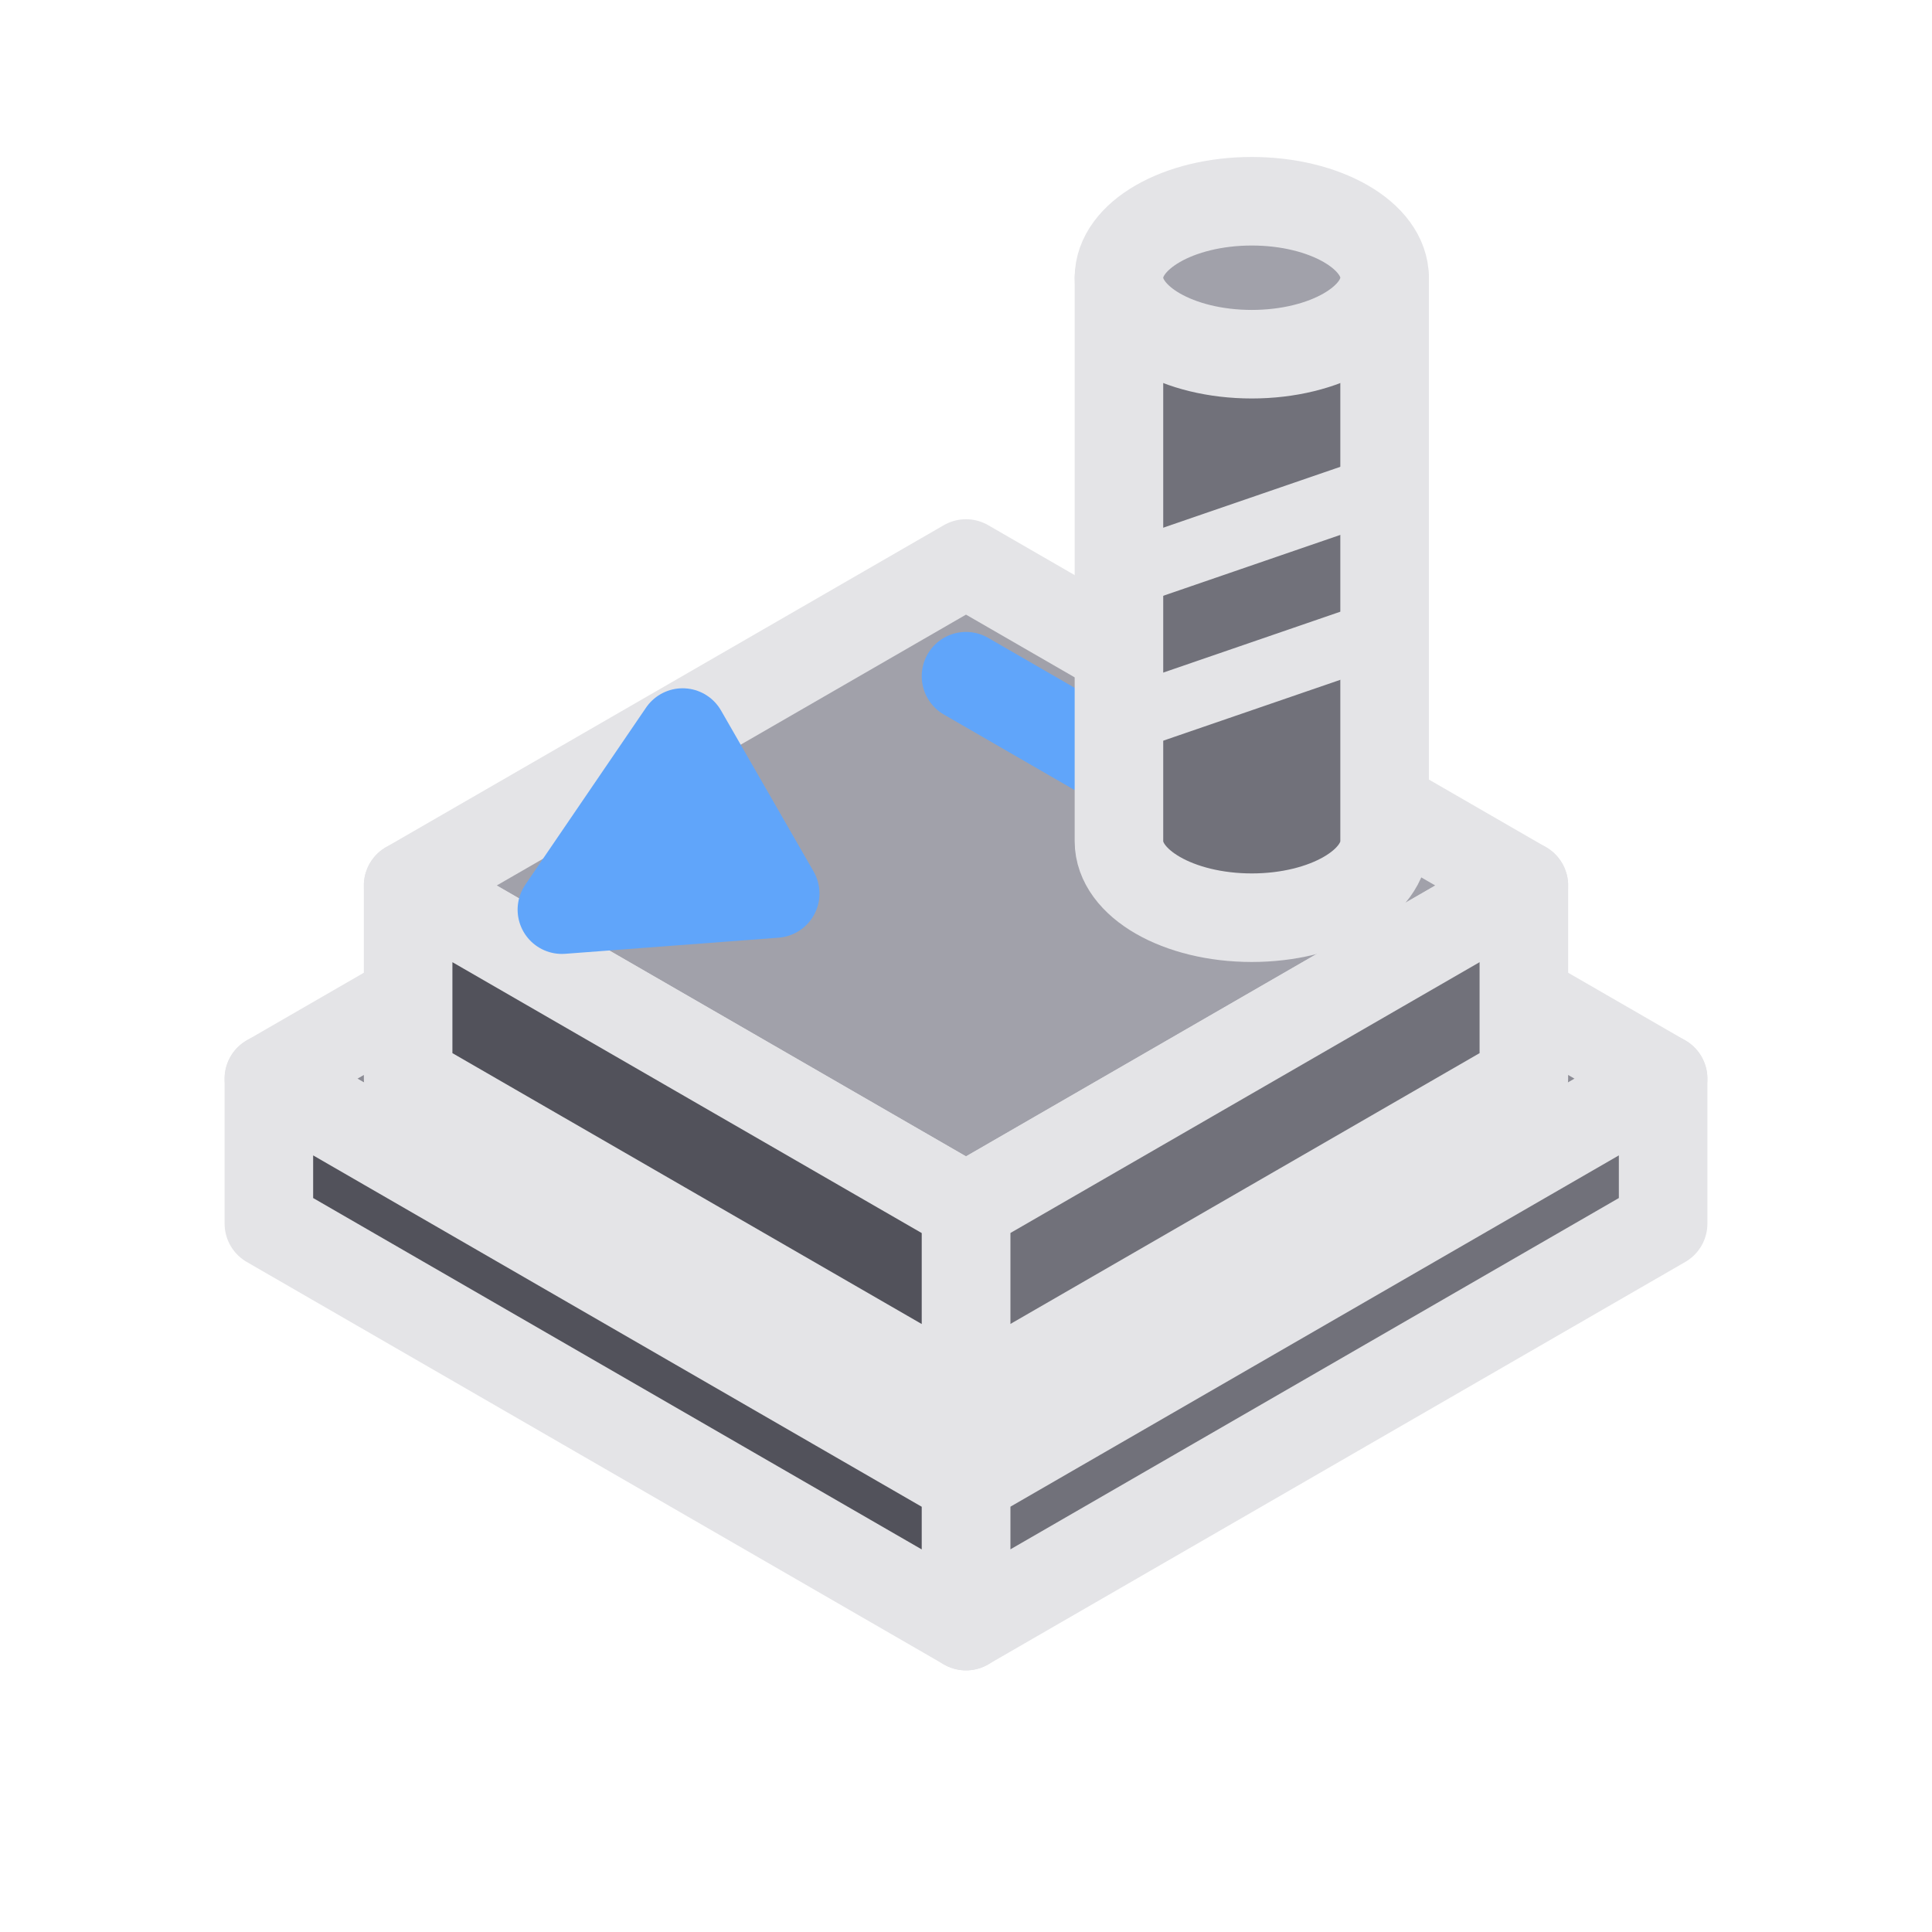
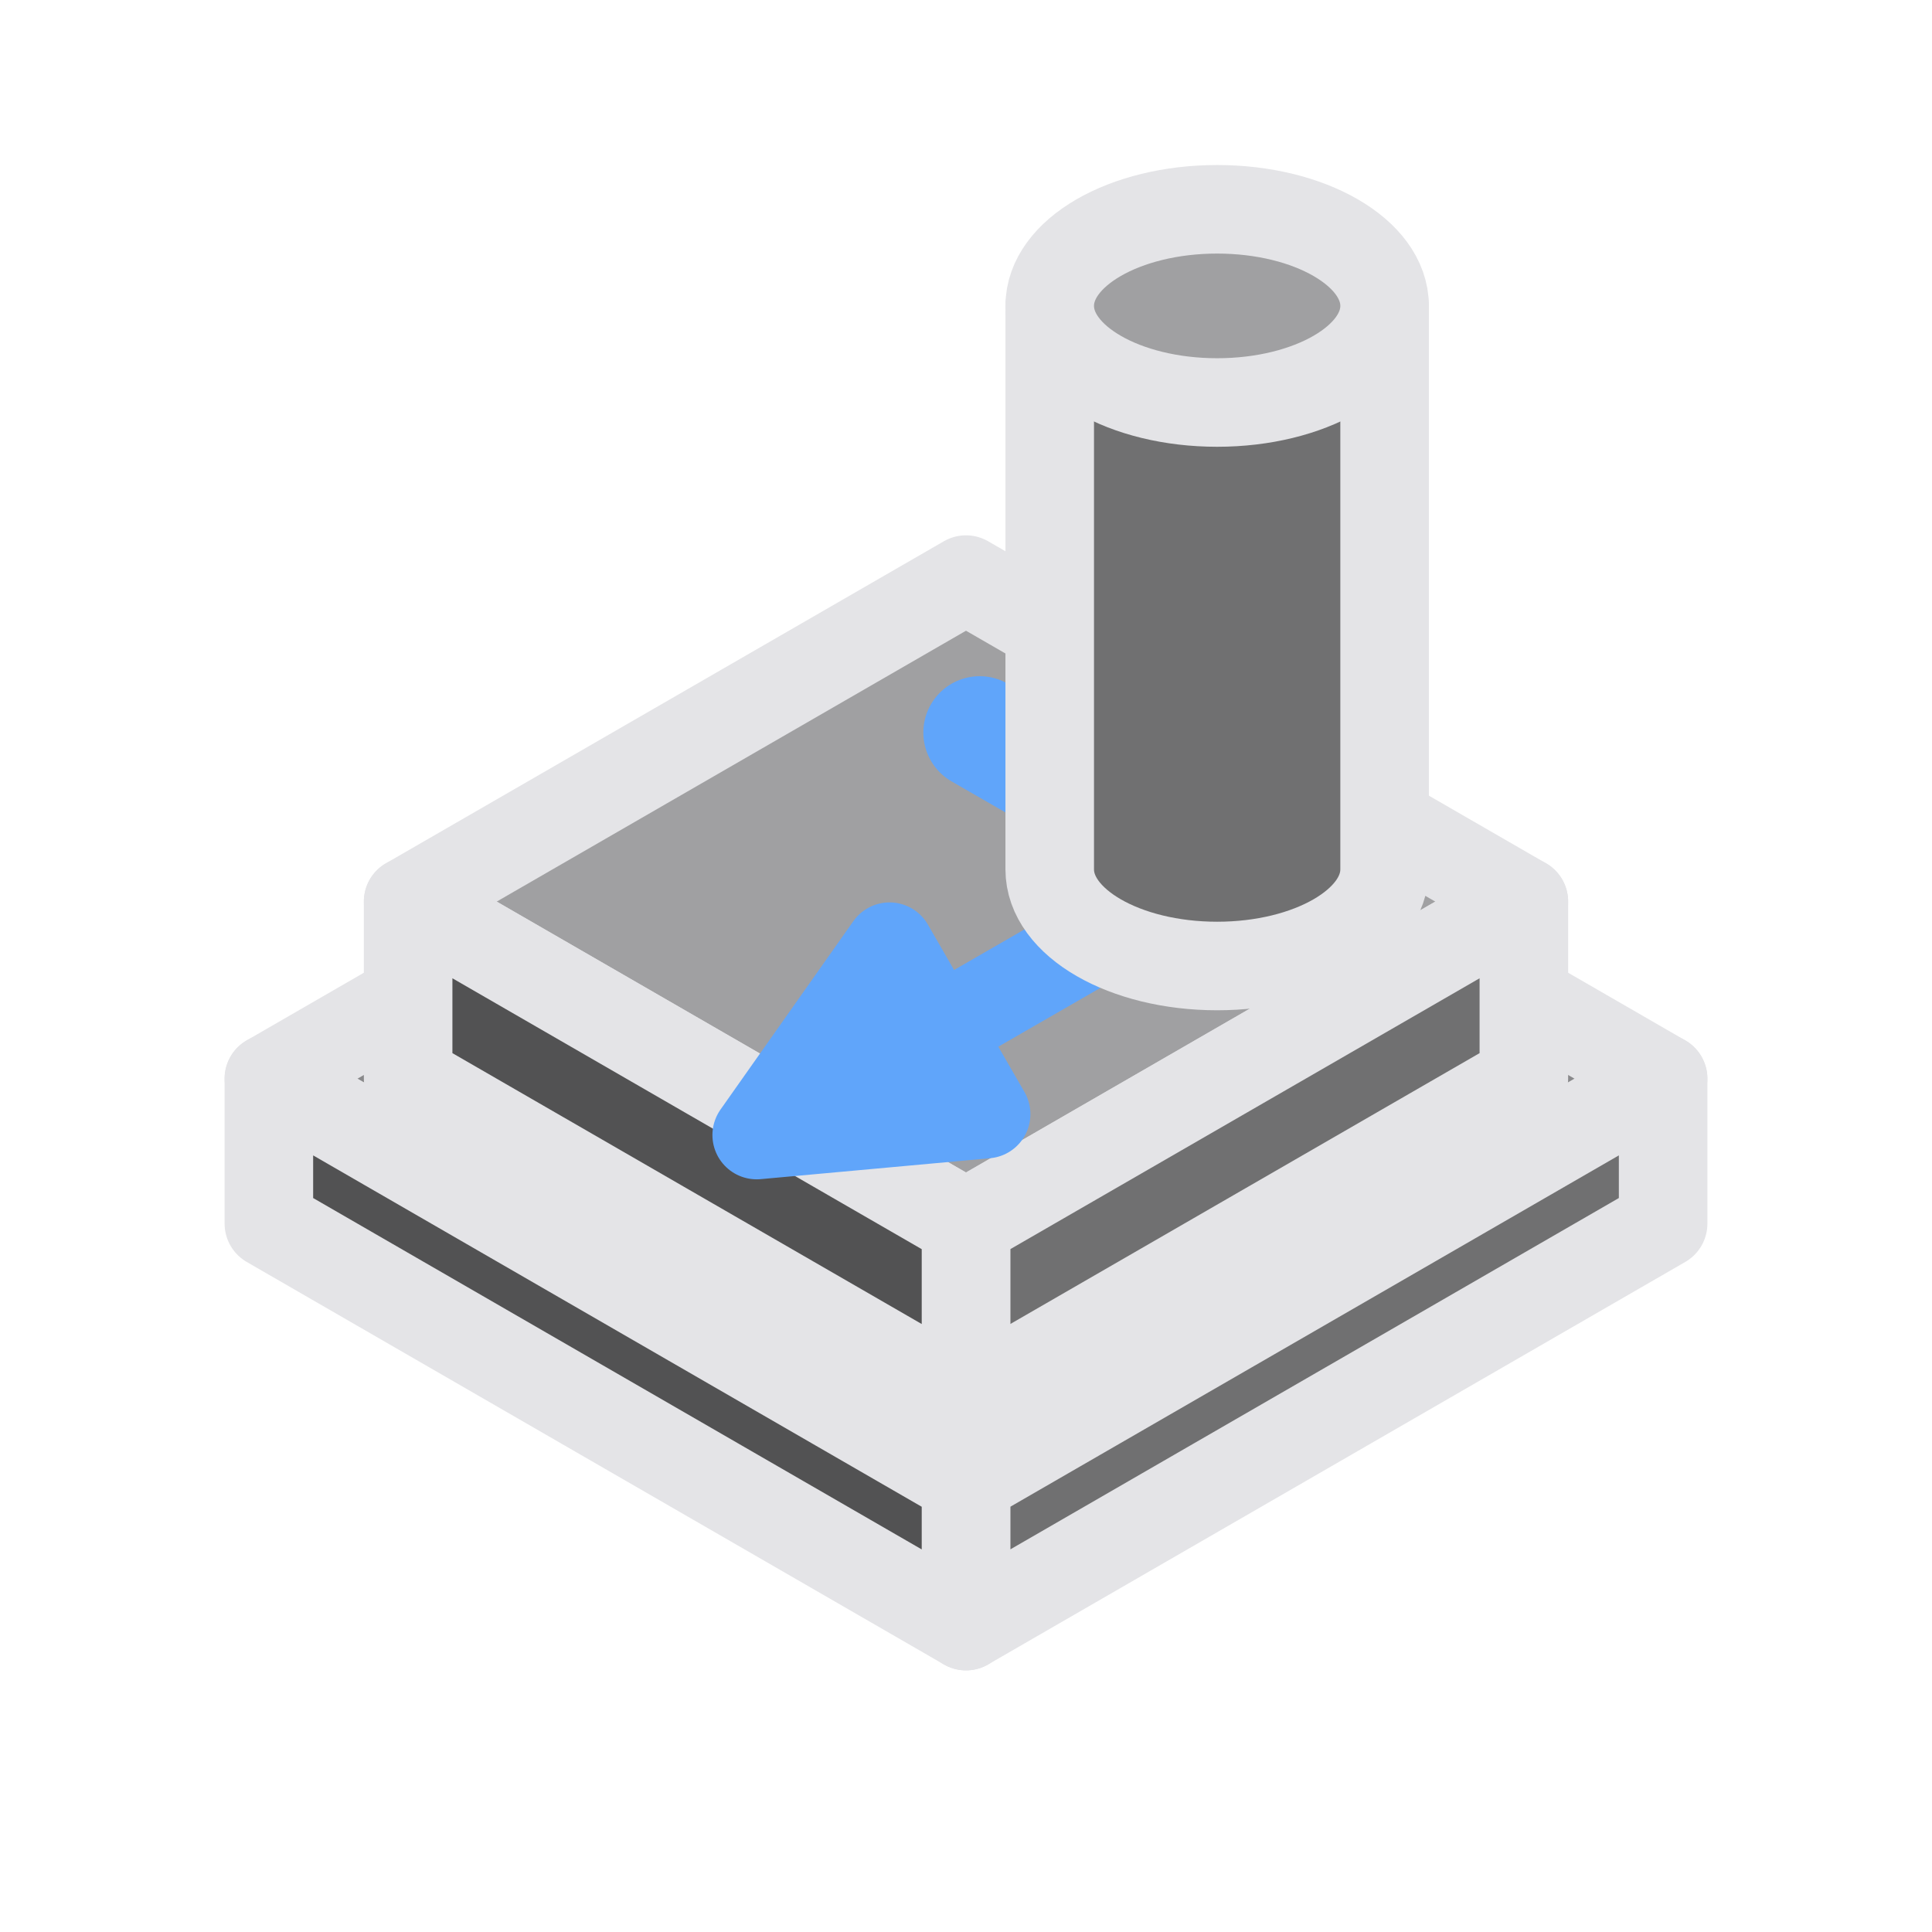
<svg xmlns="http://www.w3.org/2000/svg" viewBox="0 0 24 24" width="24" height="24" fill="none" stroke="#e4e4e7" stroke-width="1.1" stroke-linejoin="round" stroke-linecap="round">
-   <polygon points="12,8.4 20.66,13.4 12,18.4 3.34,13.4" fill="#8b8b94" />
-   <polygon points="20.66,13.4 12,18.4 12,20.2 20.66,15.2" fill="#71717a" />
-   <polygon points="3.34,13.4 12,18.4 12,20.2 3.34,15.2" fill="#52525b" />
-   <polygon points="12,7 18.93,11 12,15 5.07,11" fill="#a1a1aa" />
-   <polygon points="18.93,11 12,15 12,17.4 18.93,13.4" fill="#71717a" />
-   <polygon points="5.07,11 12,15 12,17.4 5.07,13.4" fill="#52525b" />
-   <polyline points="15.55,10.45 12,8.4" stroke="#60a5fa" />
-   <polygon points="6.98,11.3 8.48,9.1 9.63,11.1" fill="#60a5fa" stroke="#60a5fa" />
-   <path d="M13.9 3.45 L13.9 10.45 A1.65 0.95 0 0 0 17.2 10.45 L17.2 3.45 Z" fill="#71717a" />
-   <ellipse cx="15.55" cy="3.45" rx="1.65" ry="0.95" fill="#a1a1aa" />
-   <path d="M13.95 8.95 L17.15 7.85 M13.95 7.15 L17.15 6.05" stroke-width="0.8" />
+   <polygon points="12,8.4 20.66,13.4 12,18.4 3.34,13.4" fill="#89898b" />
+   <polygon points="20.66,13.4 12,18.4 12,20.2 20.66,15.2" fill="#707071" />
+   <polygon points="3.34,13.4 12,18.4 12,20.2 3.34,15.2" fill="#525253" />
+   <polygon points="12,7.2 18.93,11.2 12,15.2 5.07,11.2" fill="#a0a0a2" />
+   <polygon points="18.93,11.2 12,15.2 12,17.4 18.93,13.4" fill="#707071" />
+   <polygon points="5.07,11.2 12,15.2 12,17.4 5.07,13.4" fill="#525253" />
+   <polyline points="15.12,10.8 12.17,9.1" stroke="#60a5fa" stroke-width="1.4" />
+   <line x1="13.56" y1="11.7" x2="11.2" y2="13.06" stroke="#60a5fa" />
+   <polygon points="9.4,14.1 11.05,11.76 12.25,13.84" fill="#60a5fa" stroke="#60a5fa" />
+   <path d="M13.04 3.8 L13.04 10.8 A2.08 1.2 0 0 0 17.2 10.8 L17.2 3.8 Z" fill="#707071" />
+   <ellipse cx="15.12" cy="3.8" rx="2.08" ry="1.2" fill="#a0a0a2" />
</svg>
